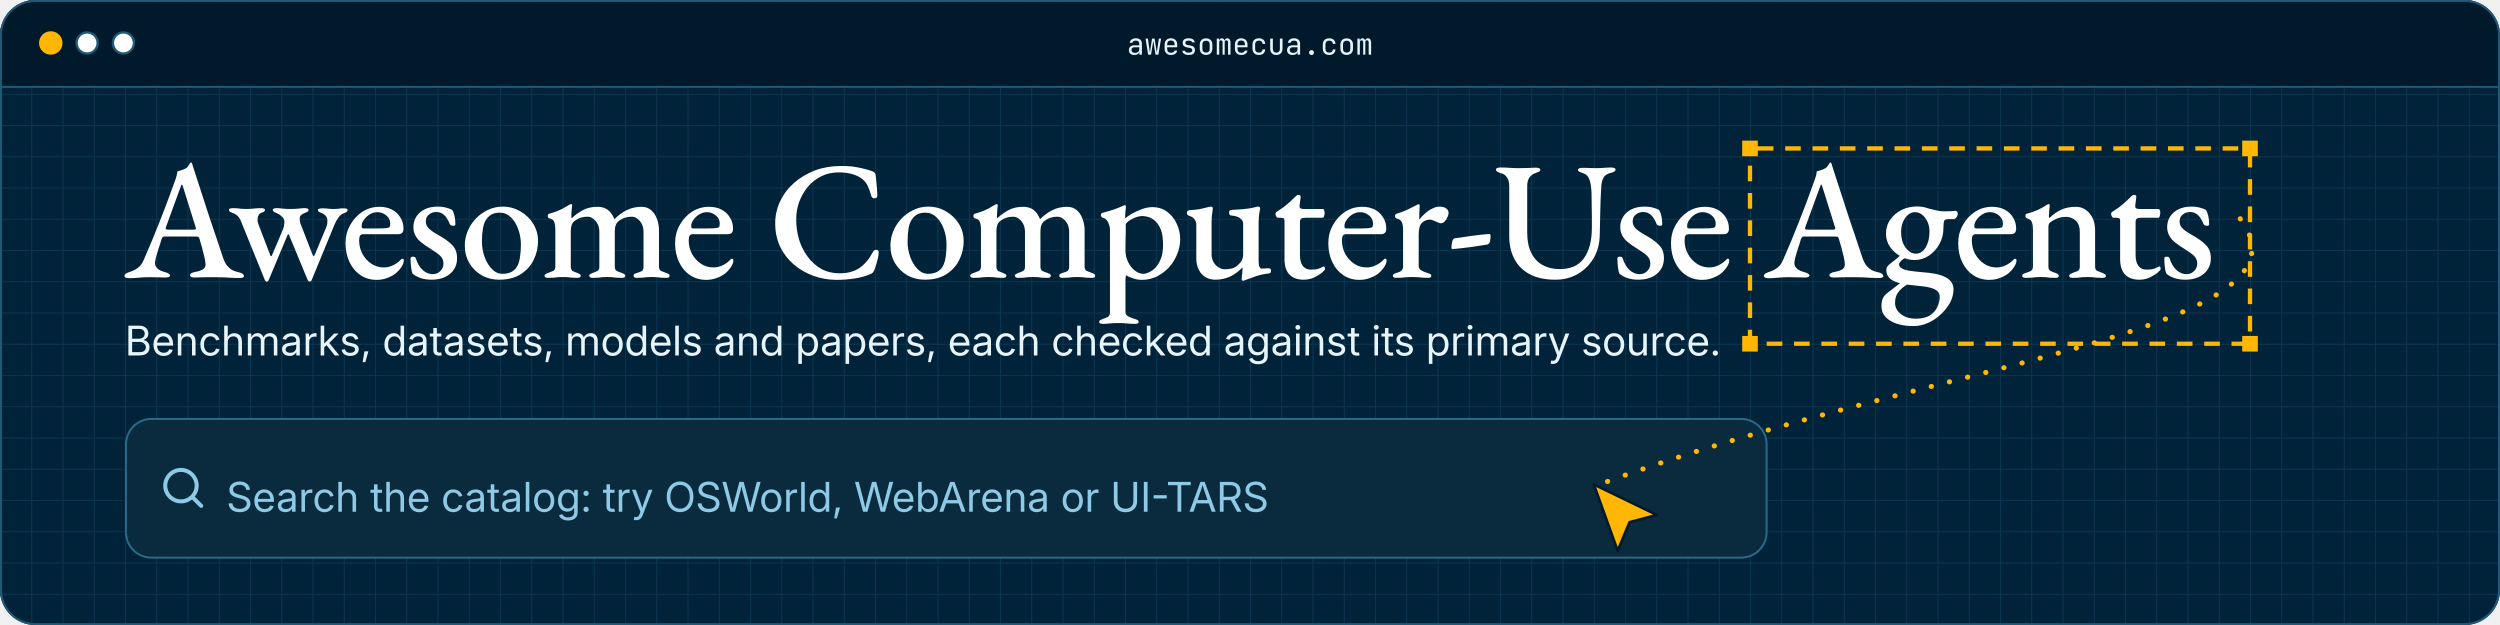
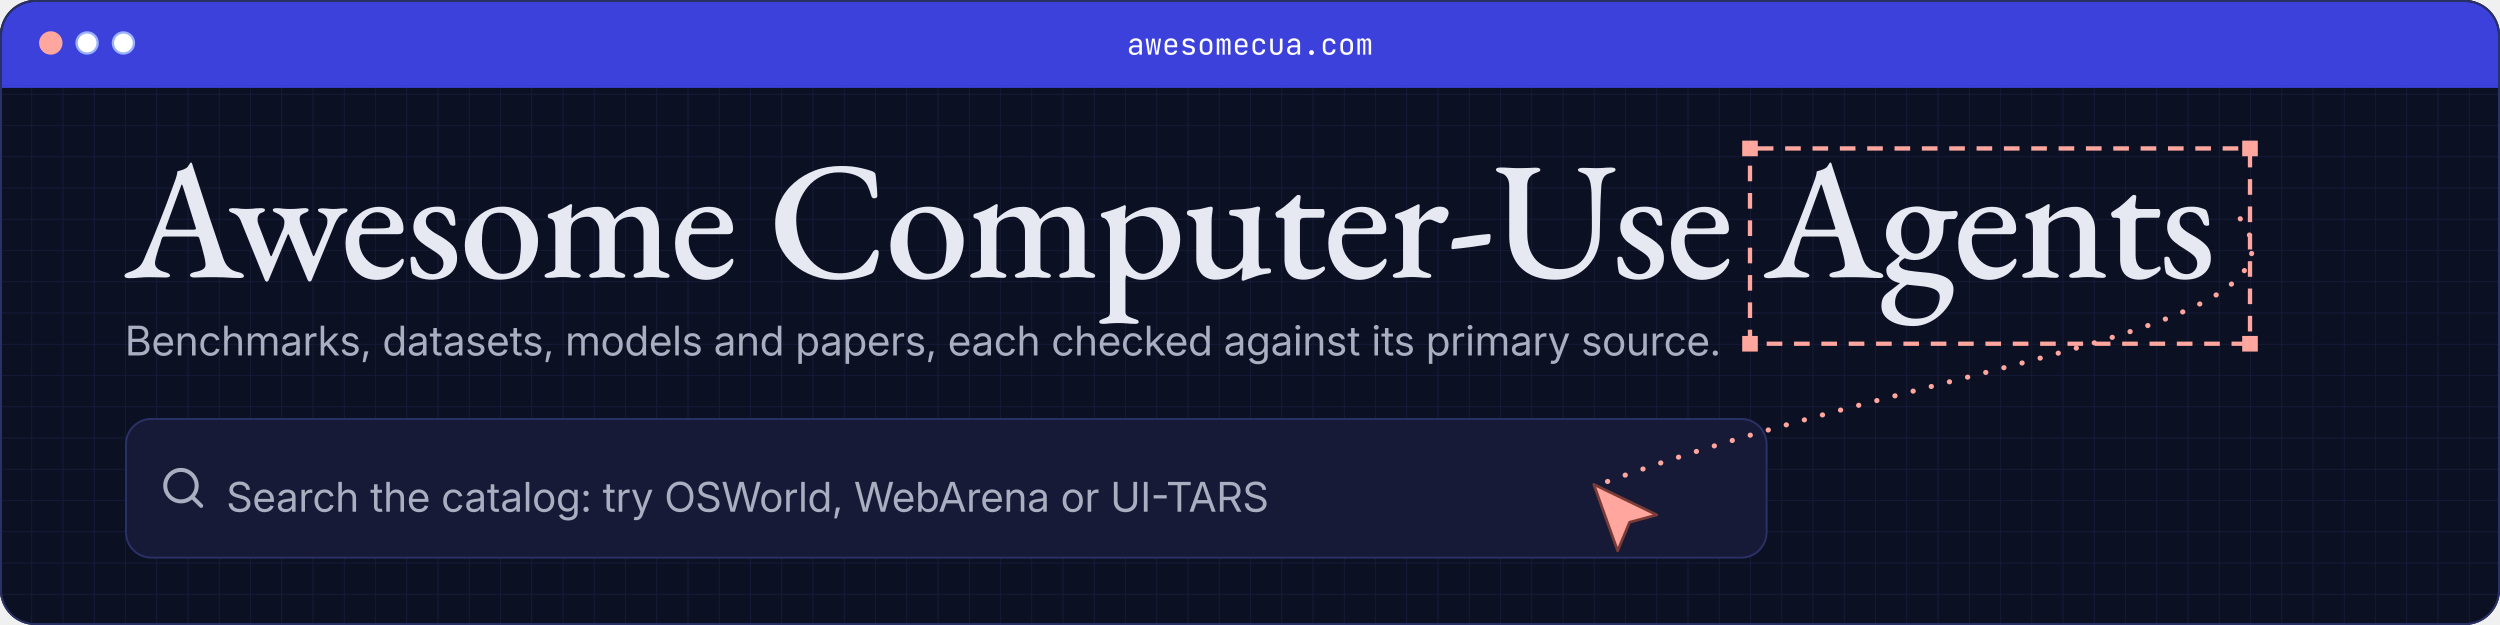
<svg xmlns="http://www.w3.org/2000/svg" viewBox="0 0 1280 320" width="1280" height="320" role="img" aria-labelledby="t">
  <defs>
    <pattern id="p" width="16" height="16" patternUnits="userSpaceOnUse">
-       <path d="M16 0H0V16" fill="none" stroke="#0A3550" />
+       <path d="M16 0H0V16" fill="none" stroke="#161A36" />
    </pattern>
    <path id="g1" d="M25 -5Q13 -5 5 -2Q-3 2 -3 9Q-3 17 5 22Q13 27 27 32Q54 40 76 56Q98 72 112 105Q139 166 162 222Q185 277 206 331Q227 385 249 442Q271 500 294 565Q303 588 307 604Q311 619 312 631Q325 634 336 638Q347 641 360 648Q372 654 378 665Q385 677 389 682Q391 683 394 684Q396 684 398 680Q401 675 402 669Q404 663 406 656Q429 583 454 508Q478 432 502 360Q526 288 547 227Q568 165 583 119Q594 86 609 68Q624 51 641 42Q658 34 678 30Q693 27 700 21Q708 15 708 7Q708 1 700 -2Q693 -4 682 -4Q666 -4 640 -3Q614 -1 586 0Q558 1 535 1Q516 1 493 1Q470 1 450 0Q429 -1 414 -1Q402 -1 395 2Q387 6 387 12Q387 20 396 25Q405 30 417 32Q451 38 467 50Q482 62 479 82Q478 99 472 124Q466 150 458 179Q450 207 443 231Q441 239 436 241Q431 243 419 243H234Q229 243 225 240Q221 236 217 226Q214 214 208 195Q201 177 195 156Q189 136 184 118Q180 101 179 93Q176 68 192 54Q207 39 238 31Q268 23 268 11Q268 4 260 2Q253 -1 241 -1Q222 -1 197 0Q172 1 144 1Q112 1 82 -2Q52 -5 25 -5ZM262 284H408Q422 284 422 289Q422 292 422 294Q421 296 420 300L346 537Q341 553 338 553Q336 553 331 538L244 300Q242 294 242 292Q242 287 247 285Q253 284 262 284Z" />
    <path id="g2" d="M229 -26Q227 -26 224 -23Q221 -21 219 -17L78 330Q71 351 57 365Q43 378 27 383Q18 386 11 390Q5 395 5 402Q5 409 13 410Q21 412 26 412Q43 412 55 411Q68 410 80 408Q93 407 108 407Q124 407 139 408Q153 410 167 411Q181 412 198 412Q203 412 211 410Q219 408 219 402Q219 394 212 390Q204 387 196 383Q186 380 181 369Q175 359 175 344Q175 329 181 314L252 129Q253 126 256 126Q259 126 260 129L328 289Q332 300 333 310Q335 321 335 331Q335 349 320 362Q305 376 288 383Q279 386 273 390Q266 394 266 402Q266 408 274 410Q282 412 289 412Q307 412 326 409Q345 407 368 407Q396 407 417 409Q438 412 458 412Q464 412 471 410Q479 408 479 401Q479 394 472 390Q464 386 456 383Q445 379 436 372Q426 365 426 348Q426 340 428 331Q429 323 433 314L503 134Q506 126 509 126Q512 126 515 133L584 298Q588 307 590 319Q591 330 591 338Q591 355 580 367Q570 378 558 382Q550 385 543 389Q535 393 535 401Q535 407 543 409Q551 411 556 411Q581 411 594 409Q606 407 629 407Q645 407 653 408Q661 409 669 410Q676 411 690 411Q696 411 704 409Q711 408 711 401Q711 394 705 389Q698 385 690 382Q673 377 659 359Q645 341 635 318L497 -17Q493 -25 485 -25Q479 -25 474 -17L363 251Q361 257 358 257Q355 257 353 250L241 -17Q237 -26 229 -26Z" />
    <path id="g3" d="M212 -15Q158 -15 116 13Q75 40 51 90Q27 139 27 204Q27 263 55 312Q82 361 128 391Q174 420 229 420Q270 420 302 404Q335 387 353 357Q372 328 372 290Q372 257 341 257H134Q120 257 114 249Q108 241 108 220Q108 176 128 139Q148 103 181 81Q214 59 254 59Q284 59 308 71Q333 82 354 103Q357 107 360 109Q362 111 365 111Q374 111 374 100Q374 84 360 62Q346 41 325 23Q303 6 274 -4Q246 -15 212 -15ZM135 291H215Q241 291 256 292Q271 293 284 296Q289 298 291 304Q293 311 293 321Q293 349 270 368Q247 388 215 388Q193 388 171 375Q150 362 136 342Q122 323 123 303Q123 291 135 291Z" />
    <path id="g4" d="M152 -14Q120 -14 91 -5Q63 4 42 21Q35 34 32 62Q29 90 29 113Q29 123 44 123Q50 123 54 121Q59 118 60 114Q75 67 102 43Q129 19 161 19Q189 19 207 38Q225 56 225 82Q225 109 206 128Q187 146 148 170Q116 189 93 208Q70 226 58 249Q46 271 46 300Q46 335 64 362Q81 389 113 405Q145 421 190 421Q222 421 244 414Q267 408 277 401Q285 390 291 365Q296 340 296 315Q296 307 283 307Q277 307 270 310Q264 313 262 318Q249 353 229 371Q210 389 182 389Q158 389 139 374Q120 360 120 333Q120 310 136 293Q153 275 189 255Q249 222 277 192Q306 163 306 114Q306 56 264 21Q223 -14 152 -14Z" />
    <path id="g5" d="M235 -14Q178 -14 132 12Q85 39 58 85Q31 131 31 190Q31 234 48 275Q65 316 96 349Q127 382 168 401Q209 421 256 421Q315 421 363 392Q411 364 439 318Q467 272 467 217Q467 157 441 104Q415 51 363 18Q312 -14 235 -14ZM256 21Q285 21 308 32Q331 44 344 68Q356 91 360 124Q365 158 365 193Q365 243 349 287Q333 331 305 358Q277 385 239 385Q216 385 198 378Q179 370 164 352Q145 329 139 292Q133 256 133 213Q133 165 149 121Q165 77 193 49Q220 21 256 21Z" />
    <path id="g6" d="M43 -3Q35 -3 29 0Q23 2 23 9Q23 16 30 20Q36 24 46 27Q60 32 74 38Q87 45 87 65V285Q87 310 81 328Q75 347 52 351Q48 352 45 355Q42 358 42 365Q42 377 51 379Q77 386 97 394Q117 402 134 411Q151 421 170 432Q172 433 174 434Q177 436 180 436Q187 436 187 428Q187 420 184 400Q182 379 182 365Q182 355 184 353H186Q211 378 249 399Q286 420 339 420Q373 420 398 403Q423 385 438 348H441Q472 380 512 400Q552 420 600 420Q633 420 656 401Q679 382 691 350Q704 318 704 280V64Q704 44 717 38Q730 32 745 27Q755 24 761 20Q767 16 767 9Q767 3 763 0Q758 -3 748 -3Q728 -3 715 -2Q702 0 690 1Q678 2 660 2Q643 2 630 1Q618 0 605 -2Q592 -3 572 -3Q564 -3 558 0Q553 3 553 9Q553 17 559 21Q565 24 575 27Q590 31 601 37Q612 44 612 62V271Q612 295 603 315Q593 336 577 348Q561 361 541 361Q520 361 501 355Q482 349 464 335Q441 317 441 274V64Q441 44 453 38Q466 31 481 27Q490 24 497 20Q503 16 503 9Q503 3 498 0Q493 -3 484 -3Q464 -3 451 -2Q438 0 426 1Q414 2 396 2Q379 2 367 1Q354 0 341 -2Q328 -3 308 -3Q301 -3 295 0Q289 3 289 9Q289 17 296 20Q303 24 311 27Q326 31 337 38Q349 44 349 62V271Q349 295 340 315Q330 335 314 348Q298 361 278 361Q258 361 238 355Q219 349 201 335Q179 319 179 275V64Q179 45 190 38Q201 32 216 27Q224 24 231 20Q238 17 238 9Q238 3 233 0Q227 -3 219 -3Q199 -3 186 -2Q173 0 162 1Q151 2 133 2Q116 2 103 1Q90 0 77 -2Q63 -3 43 -3Z" />
    <path id="g8" d="M406 -15Q334 -15 267 9Q201 33 150 77Q99 121 69 183Q40 245 40 321Q40 392 70 454Q100 517 153 563Q207 610 278 637Q349 663 432 663Q469 663 498 660Q527 656 554 650Q581 644 612 634Q625 630 632 623Q638 616 639 602Q642 576 644 548Q647 520 648 486Q648 477 641 473Q633 469 624 471Q615 474 612 485Q603 518 591 544Q579 570 556 587Q533 605 497 615Q462 625 418 625Q362 625 315 602Q268 579 235 540Q202 500 183 450Q165 400 165 346Q165 283 182 225Q200 167 234 122Q267 77 315 50Q363 24 423 24Q495 24 542 56Q589 89 621 150Q628 164 642 164Q656 164 656 148Q656 138 653 120Q649 103 643 82Q637 62 631 45Q625 32 620 27Q615 22 601 17Q563 1 512 -7Q460 -15 406 -15Z" />
    <path id="g9" d="M39 -277Q33 -277 25 -275Q18 -272 18 -266Q18 -258 25 -254Q32 -250 41 -247Q58 -242 70 -235Q82 -228 82 -209V288Q82 297 77 312Q73 327 63 340Q53 353 38 355Q33 357 31 361Q28 364 28 370Q28 376 31 380Q33 383 37 384Q73 393 105 404Q137 415 162 427Q165 427 166 429Q168 430 170 430Q173 430 175 427Q177 423 177 420Q177 411 174 392Q172 373 172 360Q172 352 173 351Q183 361 209 377Q235 392 269 405Q303 418 334 418Q386 418 423 390Q460 362 480 318Q500 274 500 227Q500 181 482 138Q465 95 434 60Q402 26 361 5Q320 -15 272 -15Q259 -15 241 -12Q223 -8 206 -1Q188 5 178 13Q177 13 176 4Q175 -4 174 -14Q174 -23 174 -27V-206Q174 -219 183 -227Q192 -235 205 -239Q217 -244 230 -248Q239 -251 246 -254Q253 -258 253 -266Q253 -272 246 -275Q239 -277 232 -277Q203 -277 179 -274Q155 -272 129 -272Q112 -272 99 -273Q86 -274 72 -275Q59 -277 39 -277ZM281 21Q295 21 314 30Q333 38 353 58Q372 78 385 111Q398 144 398 193Q398 250 385 284Q371 318 351 336Q331 353 311 359Q290 365 276 365Q254 365 230 355Q207 346 192 334Q176 322 176 315Q176 297 176 275Q175 252 175 229Q174 205 174 186Q174 167 174 159Q174 125 189 93Q205 61 229 41Q254 21 281 21Z" />
    <path id="g10" d="M359 -20Q351 -20 351 -11Q351 0 354 19Q356 39 356 51Q356 54 356 56Q356 58 356 59Q321 23 281 4Q240 -14 193 -14Q162 -14 136 1Q110 16 96 45Q81 73 81 112V310Q81 332 71 345Q62 359 39 366Q34 368 29 372Q25 375 25 383Q25 392 29 395Q34 399 40 400Q77 402 101 406Q125 411 155 419Q159 420 162 420Q165 421 168 421Q180 421 179 407Q176 384 174 368Q172 353 172 330V136Q172 112 183 92Q193 73 211 61Q229 49 248 48Q271 48 289 52Q307 55 324 69Q333 76 347 93Q360 110 360 140V315Q360 335 350 345Q339 356 325 361Q310 366 298 367Q288 367 282 371Q276 375 276 385Q276 395 282 399Q289 402 298 402Q336 404 360 406Q383 408 401 411Q418 414 437 419Q439 420 442 421Q446 421 448 421Q461 421 461 410Q461 408 461 405Q460 402 459 399Q458 395 456 382Q455 368 453 353Q452 338 452 329V98Q452 73 457 62Q463 52 470 52Q477 52 490 53Q504 54 510 54Q516 54 521 51Q526 48 526 39Q526 31 522 27Q518 24 511 23Q469 18 437 7Q405 -4 381 -13Q377 -15 371 -17Q364 -20 359 -20Z" />
    <path id="g11" d="M200 -14Q145 -14 115 17Q86 48 86 108V340Q86 348 80 352Q73 355 54 355H46Q40 355 36 364Q32 372 32 380Q32 382 35 386Q37 389 39 390Q60 403 81 418Q101 434 119 450Q136 466 148 478Q154 483 158 487Q162 491 168 491Q174 491 179 488Q183 485 182 476L176 427Q175 415 181 411Q188 407 200 407H316Q319 407 322 400Q325 393 325 386Q325 375 322 365Q319 355 315 355H218Q193 355 186 350Q178 345 178 327V133Q178 91 195 68Q212 46 243 46Q272 46 287 51Q302 56 314 63Q317 65 319 65Q324 65 326 60Q327 55 327 49Q327 43 309 28Q291 13 262 -1Q233 -14 200 -14Z" />
    <path id="g12" d="M46 -3Q37 -3 32 0Q26 3 26 9Q26 17 33 20Q39 24 49 27Q70 32 78 41Q87 50 87 65V285Q87 310 80 327Q73 345 50 350Q46 351 42 355Q39 359 39 365Q39 376 49 379Q77 387 109 401Q141 416 161 427Q167 431 172 433Q177 435 179 435Q186 435 186 427Q186 423 185 410Q185 397 184 381Q183 365 183 350Q183 346 185 346Q201 366 221 383Q240 400 262 410Q284 421 304 421Q330 421 344 410Q358 400 358 383Q358 372 351 358Q345 343 335 333Q324 322 312 322Q305 322 297 326Q289 329 280 333Q272 337 263 340Q255 344 247 344Q222 344 201 326Q180 308 180 256V68Q180 52 193 43Q206 34 232 26Q243 23 249 20Q255 16 255 9Q255 -3 236 -3Q206 -3 185 0Q163 2 137 2Q120 2 107 1Q94 0 80 -2Q66 -3 46 -3Z" />
    <path id="g13" d="M35 168Q28 168 28 175Q28 197 33 214Q38 231 46 232Q96 240 148 247Q200 254 250 258Q256 259 258 256Q261 254 261 249Q261 227 257 212Q252 197 240 195Q192 187 140 180Q88 173 35 168Z" />
    <path id="g14" d="M372 -14Q282 -14 221 18Q160 50 129 109Q98 167 98 245V544Q98 577 84 596Q71 615 51 619Q19 628 19 641Q19 648 27 651Q35 654 47 654Q73 654 100 652Q127 650 155 650Q180 650 207 651Q234 653 255 653Q268 653 275 650Q283 647 283 640Q283 632 272 628Q262 623 245 617Q232 612 218 594Q205 575 205 543V269Q205 193 230 144Q255 95 299 72Q343 49 398 49Q497 49 543 114Q590 180 590 295Q590 318 590 353Q590 388 589 427Q589 466 588 501Q587 534 582 558Q578 581 568 597Q558 613 542 618Q532 622 520 627Q507 632 507 640Q507 646 515 649Q523 652 536 652Q564 652 580 651Q596 650 619 650Q636 650 649 651Q663 652 676 653Q689 654 703 654Q715 654 723 651Q731 648 731 641Q731 628 700 621Q671 614 660 594Q648 574 646 541Q641 459 640 391Q639 322 637 254Q636 176 601 115Q565 54 506 20Q447 -14 372 -14Z" />
    <path id="g15" d="M202 -290Q113 -290 62 -258Q10 -226 10 -172Q10 -144 18 -126Q26 -108 45 -93Q61 -81 83 -64Q104 -47 125 -31L170 -38Q127 -64 109 -90Q91 -115 91 -151Q91 -192 126 -219Q161 -246 213 -246Q276 -246 309 -219Q332 -201 344 -173Q357 -145 357 -115Q357 -95 343 -82Q329 -69 298 -61Q267 -53 214 -49Q117 -41 78 -19Q39 3 39 44Q39 54 44 63Q50 72 63 82Q83 98 95 107Q107 116 114 123Q120 129 125 138L164 121Q143 113 129 100Q115 87 115 77Q115 64 129 55Q143 45 173 40Q203 35 249 31Q347 25 393 0Q439 -25 439 -71Q439 -111 419 -150Q398 -188 364 -220Q330 -252 288 -271Q246 -290 202 -290ZM215 141Q251 141 273 178Q296 215 296 273Q296 305 284 331Q272 357 252 373Q233 388 209 388Q187 388 168 372Q149 356 138 329Q127 303 127 271Q127 235 138 205Q150 176 171 158Q191 141 215 141ZM207 103Q165 103 126 124Q87 145 62 180Q37 216 37 259Q37 308 63 344Q89 381 131 402Q174 422 221 422Q251 422 274 415Q298 407 323 402Q346 396 361 394Q377 393 395 393Q408 393 425 394Q442 396 450 396Q464 396 464 378Q464 365 453 353Q447 347 443 347H416Q390 347 385 339Q383 336 382 330Q380 325 380 316Q379 307 379 293Q379 241 355 198Q331 155 292 129Q254 103 207 103Z" />
    <path id="g16" d="M43 -3Q35 -3 29 0Q23 3 23 9Q23 17 29 20Q36 24 46 27Q61 31 74 38Q87 45 87 65V285Q87 310 81 327Q76 345 52 351Q48 352 45 356Q42 359 42 365Q42 378 51 379Q86 388 115 401Q143 414 167 430Q170 432 174 434Q177 436 180 436Q184 436 185 434Q187 431 187 427Q187 420 184 400Q182 380 182 366Q182 362 182 358Q183 354 184 353Q219 386 256 403Q294 420 341 420Q391 420 424 381Q457 342 457 280V64Q457 44 470 38Q484 32 499 27Q507 24 514 20Q521 16 521 8Q521 1 514 -1Q508 -3 502 -3Q482 -3 468 -2Q455 0 443 1Q430 2 412 2Q395 2 382 1Q369 0 356 -2Q342 -3 322 -3Q317 -3 310 -1Q303 1 303 8Q303 16 310 20Q317 24 325 27Q340 32 353 38Q366 44 366 64V271Q366 313 343 336Q321 359 285 360Q254 360 230 350Q207 341 187 325Q183 321 181 315Q179 309 179 304V64Q179 44 192 38Q205 31 219 27Q241 20 241 9Q241 3 236 0Q231 -3 222 -3Q202 -3 189 -2Q175 0 164 1Q152 2 134 2Q117 2 104 1Q91 0 77 -2Q63 -3 43 -3Z" />
    <path id="g17" d="M169 0V1490H701Q855 1490 958 1438Q1062 1386 1114 1297Q1166 1208 1166 1095Q1166 1002 1134 940Q1101 877 1046 838Q991 799 923 779V769Q998 761 1067 718Q1136 674 1180 596Q1225 518 1225 404Q1225 287 1171 196Q1117 104 1004 52Q892 0 715 0ZM356 165H711Q884 165 963 231Q1042 297 1042 403Q1042 481 1004 542Q965 604 893 640Q822 677 721 677H356ZM356 836H696Q781 836 846 867Q911 898 948 955Q985 1012 985 1088Q985 1191 914 1258Q843 1325 700 1325H356Z" />
    <path id="g18" d="M606 -24Q446 -24 332 48Q217 119 155 247Q93 374 93 542Q93 710 155 839Q217 968 328 1042Q440 1115 588 1115Q684 1115 771 1082Q858 1049 926 980Q994 912 1034 807Q1073 702 1073 557V492H205V642H976L896 587Q896 697 860 780Q824 864 756 910Q687 957 588 957Q489 957 418 910Q347 862 309 783Q271 703 271 607V515Q271 396 312 311Q353 225 429 180Q504 134 607 134Q676 134 731 154Q786 175 824 215Q863 254 882 311L1055 279Q1031 189 968 121Q906 53 814 14Q721 -24 606 -24Z" />
    <path id="g19" d="M324 653V0H147V1097H318L319 831H286Q337 982 431 1048Q525 1113 651 1113Q762 1113 848 1067Q934 1020 984 927Q1033 834 1033 692V0H856V678Q856 810 789 882Q722 953 605 953Q526 953 462 920Q398 886 361 819Q324 752 324 653Z" />
    <path id="g20" d="M596 -24Q446 -24 333 48Q220 119 156 247Q93 375 93 543Q93 714 156 843Q220 971 333 1043Q446 1115 596 1115Q680 1115 754 1092Q827 1068 886 1026Q945 983 986 922Q1027 861 1046 786L874 753Q863 798 839 835Q815 872 780 899Q744 926 698 941Q652 956 596 956Q488 956 416 900Q345 845 309 752Q273 658 273 543Q273 430 309 337Q345 245 416 190Q488 135 596 135Q653 135 699 150Q746 165 781 192Q816 220 840 259Q864 297 876 343L1049 311Q1031 235 989 173Q948 112 888 68Q829 23 754 0Q680 -24 596 -24Z" />
    <path id="g21" d="M324 653V0H147V1490H324V831H286Q337 982 431 1048Q525 1113 651 1113Q762 1113 849 1067Q935 1020 984 927Q1033 834 1033 692V0H856V678Q856 810 789 882Q722 953 605 953Q526 953 462 920Q398 886 361 819Q324 752 324 653Z" />
    <path id="g22" d="M147 0V1097H319L320 859H304Q329 945 379 1002Q429 1059 495 1088Q561 1117 633 1117Q756 1117 835 1044Q914 970 936 857H908Q929 935 981 994Q1032 1052 1106 1085Q1181 1117 1270 1117Q1367 1117 1446 1075Q1526 1033 1574 948Q1621 863 1621 733V0H1445V730Q1445 852 1376 904Q1308 956 1218 956Q1142 956 1087 924Q1032 893 1002 837Q973 782 973 711V0H796V748Q796 842 734 899Q671 956 576 956Q510 956 452 925Q395 895 359 834Q324 774 324 684V0Z" />
    <path id="g23" d="M463 -23Q358 -23 272 16Q187 55 137 130Q87 205 87 313Q87 408 124 467Q161 526 223 560Q285 593 362 610Q438 627 517 637Q617 651 678 658Q740 665 768 681Q797 698 797 739V746Q797 812 770 859Q744 906 692 932Q639 958 563 958Q485 958 428 933Q371 908 336 869Q302 830 288 787L115 825Q146 925 213 988Q280 1052 370 1083Q460 1113 559 1113Q627 1113 700 1096Q772 1079 834 1037Q896 995 934 921Q973 847 973 734V0H799V151H789Q770 113 730 72Q690 32 624 4Q559 -23 463 -23ZM492 134Q593 134 661 172Q729 211 763 273Q797 334 797 403V550Q786 538 752 529Q719 519 674 511Q630 503 586 497Q541 491 509 487Q445 479 389 460Q333 440 299 404Q265 367 265 304Q265 249 294 211Q323 173 374 154Q425 134 492 134Z" />
    <path id="g24" d="M147 0V1097H317V927H327Q357 1011 431 1062Q505 1113 605 1113Q626 1113 650 1112Q675 1111 689 1109V932Q681 934 650 938Q619 943 583 943Q510 943 451 911Q392 880 358 822Q324 764 324 683V0Z" />
    <path id="g25" d="M313 395V610H339L822 1097H1044L528 577H509ZM147 0V1490H324V0ZM852 0 424 537 549 661 1078 0Z" />
    <path id="g26" d="M523 -24Q409 -24 319 11Q228 45 171 114Q113 184 97 286L267 313Q286 221 352 175Q417 130 521 130Q635 130 703 179Q770 227 770 297Q770 355 729 393Q687 431 608 449L427 491Q277 527 202 602Q128 678 128 795Q128 889 180 961Q232 1033 324 1074Q415 1115 532 1115Q645 1115 728 1078Q811 1041 862 975Q912 910 930 822L766 794Q750 862 694 913Q638 964 532 964Q433 964 370 918Q306 871 306 802Q306 741 351 704Q395 666 486 645L655 605Q807 569 880 495Q952 421 952 306Q952 208 897 134Q843 59 746 18Q649 -24 523 -24Z" />
    <path id="g27" d="M104 -333 192 208H390L237 -333Z" />
    <path id="g29" d="M561 -23Q423 -23 317 48Q211 118 152 246Q93 374 93 547Q93 719 153 846Q212 974 318 1044Q424 1113 562 1113Q658 1113 721 1083Q785 1052 825 1009Q865 966 888 926H898V1490H1075V0H903V169H889Q865 128 824 83Q783 39 719 8Q656 -23 561 -23ZM588 136Q689 136 759 188Q830 240 867 333Q904 426 904 548Q904 671 867 762Q831 853 760 904Q689 955 588 955Q487 955 416 904Q346 852 309 760Q273 669 273 548Q273 427 310 334Q347 241 418 188Q488 136 588 136Z" />
    <path id="g30" d="M594 1097V946H18V1097ZM193 1371H370V279Q370 208 398 177Q427 146 496 146Q515 146 542 149Q568 151 590 154L615 4Q588 -3 554 -6Q520 -9 488 -9Q346 -9 269 62Q193 132 193 263Z" />
    <path id="g31" d="M596 -24Q446 -24 333 48Q220 119 156 247Q93 375 93 543Q93 714 156 843Q220 971 333 1043Q446 1115 596 1115Q747 1115 860 1043Q974 971 1037 843Q1100 714 1100 543Q1100 375 1037 247Q974 119 860 48Q747 -24 596 -24ZM596 135Q705 135 777 190Q849 245 885 338Q921 430 921 543Q921 658 885 751Q849 845 777 900Q705 956 596 956Q488 956 416 900Q345 845 309 752Q273 658 273 543Q273 430 309 337Q345 245 416 190Q488 135 596 135Z" />
    <path id="g32" d="M324 1490V0H147V1490Z" />
    <path id="g33" d="M147 -418V1097H319V926H333Q357 966 397 1009Q437 1052 501 1083Q565 1113 660 1113Q799 1113 905 1044Q1010 974 1069 846Q1129 719 1129 547Q1129 374 1070 246Q1011 118 905 48Q800 -23 661 -23Q567 -23 504 8Q440 39 400 83Q359 128 334 169H324V-418ZM634 136Q735 136 805 188Q875 241 912 334Q949 427 949 548Q949 669 913 760Q876 852 806 904Q735 955 634 955Q533 955 462 904Q391 853 355 762Q318 671 318 548Q318 426 355 333Q392 240 463 188Q534 136 634 136Z" />
    <path id="g34" d="M597 -439Q474 -439 382 -406Q290 -372 230 -314Q170 -255 142 -180L297 -117Q318 -158 355 -196Q391 -235 450 -259Q509 -284 597 -284Q732 -284 816 -217Q900 -150 900 -13V190H888Q863 148 823 106Q783 63 719 34Q656 5 561 5Q426 5 320 71Q214 136 154 259Q93 381 93 552Q93 722 153 848Q213 974 319 1044Q425 1113 563 1113Q658 1113 722 1083Q786 1053 827 1009Q868 965 892 923H904V1097H1076V-19Q1076 -167 1011 -260Q946 -353 837 -396Q728 -439 597 -439ZM589 163Q690 163 761 210Q831 258 868 346Q905 434 905 555Q905 674 869 764Q832 854 761 905Q691 955 589 955Q488 955 418 904Q347 853 310 763Q273 673 273 555Q273 435 310 347Q347 259 418 211Q489 163 589 163Z" />
    <path id="g35" d="M147 0V1097H324V0ZM236 1288Q186 1288 150 1323Q114 1357 114 1406Q114 1455 150 1490Q186 1524 236 1524Q287 1524 323 1490Q359 1455 359 1406Q359 1357 323 1323Q287 1288 236 1288Z" />
    <path id="g36" d="M138 -409 169 -255 216 -259Q264 -268 302 -259Q341 -250 372 -216Q403 -181 426 -113L467 -1L46 1097H239L473 453Q508 358 535 265Q561 171 589 82H530Q557 171 584 265Q611 359 645 453L880 1097H1071L581 -177Q549 -260 503 -314Q457 -369 396 -396Q336 -423 261 -423Q220 -423 188 -419Q156 -414 138 -409Z" />
    <path id="g37" d="M529 -16Q419 -16 332 30Q246 77 196 171Q147 265 147 405V1097H324V419Q324 288 391 216Q459 144 576 144Q655 144 718 178Q782 211 819 279Q856 346 856 445V1097H1033V0H862V266H894Q842 114 748 49Q653 -16 529 -16Z" />
    <path id="g38" d="M272 -14Q217 -14 178 24Q140 63 140 117Q140 172 178 211Q217 249 272 249Q327 249 365 211Q403 172 403 117Q403 63 365 24Q327 -14 272 -14Z" />
    <path id="g39" d="M252 -10Q165 -10 115 34Q65 79 65 155Q65 232 115 276Q165 320 250 320H420V375Q420 426 390 454Q359 481 303 481Q254 481 221 460Q188 440 183 405H93Q102 476 160 518Q218 560 305 560Q400 560 455 511Q510 462 510 378V0H422V105H407L422 120Q422 60 376 25Q329 -10 252 -10ZM274 61Q338 61 379 93Q420 125 420 175V253H252Q207 253 181 228Q155 203 155 160Q155 114 186 88Q218 61 274 61Z" />
    <path id="g40" d="M123 0 35 550H115L170 160Q173 138 176 112Q180 87 182 70Q184 87 188 112Q193 138 196 160L257 550H343L404 160Q407 138 412 112Q416 87 418 70Q420 87 424 112Q429 138 432 160L489 550H565L473 0H374L315 380Q311 408 306 436Q301 464 299 480Q297 464 293 436Q289 408 284 380L222 0Z" />
    <path id="g41" d="M300 -10Q235 -10 186 16Q138 42 112 90Q85 137 85 200V350Q85 414 112 461Q138 508 186 534Q235 560 300 560Q365 560 414 534Q462 508 488 461Q515 414 515 350V253H173V200Q173 135 206 100Q239 66 300 66Q352 66 384 84Q416 103 423 140H513Q504 71 446 30Q387 -10 300 -10ZM427 313V350Q427 415 394 450Q362 485 300 485Q239 485 206 450Q173 415 173 350V321H434Z" />
    <path id="g42" d="M283 -8Q227 -8 186 10Q144 27 120 59Q95 91 90 135H180Q186 106 212 89Q239 72 283 72H325Q378 72 404 94Q430 115 430 151Q430 186 406 206Q383 227 337 234L263 246Q182 260 142 296Q103 333 103 403Q103 477 150 518Q197 558 291 558H329Q408 558 456 521Q504 484 514 421H424Q418 447 394 462Q370 478 329 478H291Q240 478 216 459Q193 440 193 402Q193 368 213 352Q233 336 276 329L350 317Q439 303 480 265Q520 227 520 155Q520 79 472 36Q423 -8 325 -8Z" />
    <path id="g43" d="M300 -8Q234 -8 186 17Q138 42 112 90Q85 137 85 202V348Q85 414 112 461Q138 508 186 533Q234 558 300 558Q366 558 414 533Q462 508 488 461Q515 414 515 349V202Q515 137 488 90Q462 42 414 17Q366 -8 300 -8ZM300 72Q359 72 392 105Q425 138 425 202V348Q425 412 392 445Q359 478 300 478Q242 478 208 445Q175 412 175 348V202Q175 138 208 105Q242 72 300 72Z" />
    <path id="g44" d="M66 0V550H145V484H163L149 460Q149 506 174 533Q198 560 240 560Q286 560 311 526Q336 492 336 430L309 484H351L332 460Q332 506 358 533Q383 560 425 560Q477 560 506 521Q534 482 534 418V0H451V419Q451 453 436 472Q422 491 394 491Q367 491 352 472Q336 454 336 420V0H264V419Q264 454 248 472Q233 491 205 491Q177 491 163 472Q149 454 149 420V0Z" />
    <path id="g45" d="M304 -10Q238 -10 188 15Q139 40 112 88Q85 135 85 200V350Q85 416 112 463Q139 510 188 535Q238 560 304 560Q399 560 457 509Q515 458 518 370H428Q425 423 392 452Q360 480 304 480Q245 480 210 446Q175 413 175 351V200Q175 138 210 104Q245 70 304 70Q360 70 392 99Q425 128 428 180H518Q515 92 457 41Q399 -10 304 -10Z" />
    <path id="g46" d="M299 -10Q204 -10 147 46Q90 103 90 200V550H180V200Q180 138 212 104Q244 69 299 69Q355 69 388 104Q420 138 420 200V550H510V200Q510 103 452 46Q394 -10 299 -10Z" />
    <path id="g47" d="M300 -10Q262 -10 240 12Q217 34 217 71Q217 110 240 133Q262 156 300 156Q338 156 360 133Q383 110 383 71Q383 34 360 12Q338 -10 300 -10Z" />
    <path id="g48" d="M651 -25Q487 -25 366 30Q245 85 177 185Q109 285 103 420H295Q300 329 348 267Q395 205 474 174Q554 143 651 143Q755 143 836 175Q916 208 962 268Q1009 327 1009 407Q1009 475 972 521Q935 566 869 597Q803 628 714 651L538 699Q342 751 242 846Q141 941 141 1090Q141 1217 208 1312Q274 1407 390 1459Q506 1511 654 1511Q804 1511 917 1458Q1031 1404 1096 1310Q1161 1216 1165 1093H981Q970 1212 879 1278Q787 1344 648 1344Q552 1344 479 1313Q406 1281 365 1226Q324 1170 324 1099Q324 1028 366 982Q409 936 475 907Q541 878 613 859L769 818Q845 798 920 767Q995 736 1056 688Q1118 640 1155 572Q1192 503 1192 407Q1192 283 1127 185Q1062 87 941 31Q820 -25 651 -25Z" />
    <path id="g49" d="M272 -14Q217 -14 178 24Q140 63 140 117Q140 172 178 211Q217 249 272 249Q327 249 365 211Q403 172 403 117Q403 63 365 24Q327 -14 272 -14ZM272 786Q217 786 178 825Q140 863 140 918Q140 973 178 1011Q217 1050 272 1050Q327 1050 365 1011Q403 973 403 918Q403 863 365 825Q327 786 272 786Z" />
    <path id="g50" d="M778 -21Q585 -21 435 73Q284 168 198 340Q111 512 111 744Q111 977 198 1149Q284 1321 435 1416Q585 1511 778 1511Q972 1511 1122 1416Q1272 1321 1358 1149Q1444 977 1444 744Q1444 512 1358 340Q1272 168 1122 73Q972 -21 778 -21ZM778 152Q912 152 1021 220Q1131 288 1196 421Q1261 553 1261 744Q1261 937 1196 1069Q1131 1202 1021 1270Q912 1338 778 1338Q644 1338 534 1270Q425 1201 360 1068Q295 936 295 744Q295 553 360 421Q425 289 534 220Q644 152 778 152Z" />
    <path id="g51" d="M447 0 41 1490H231L469 571Q488 498 505 424Q522 349 538 274Q554 198 568 119H546Q561 198 577 274Q593 349 610 424Q628 498 647 571L890 1490H1103L1344 571Q1364 498 1381 424Q1399 349 1416 274Q1433 198 1448 119H1422Q1437 198 1453 274Q1469 349 1487 424Q1505 498 1523 571L1760 1490H1952L1544 0H1327L1069 949Q1043 1044 1020 1150Q998 1255 976 1383H1015Q994 1261 972 1157Q951 1053 923 949L666 0Z" />
    <path id="g52" d="M661 -23Q567 -23 503 8Q439 39 399 83Q358 128 333 169H319V0H147V1490H324V926H334Q358 966 398 1009Q437 1052 501 1083Q565 1113 660 1113Q799 1113 905 1044Q1010 974 1069 846Q1129 719 1129 547Q1129 374 1070 246Q1011 118 905 48Q800 -23 661 -23ZM634 136Q735 136 805 188Q875 241 912 334Q949 427 949 548Q949 669 913 760Q876 852 806 904Q735 955 634 955Q533 955 462 904Q391 853 355 762Q318 671 318 548Q318 426 355 333Q392 240 463 188Q534 136 634 136Z" />
    <path id="g53" d="M41 0 585 1490H800L1347 0H1149L834 889Q805 973 766 1093Q728 1213 671 1401H713Q657 1211 618 1090Q579 969 551 889L239 0ZM317 417V581H1071V417Z" />
    <path id="g54" d="M749 -24Q573 -24 442 45Q311 114 239 234Q167 354 167 507V1490H353V521Q353 414 401 330Q449 246 537 198Q626 149 749 149Q872 149 960 198Q1048 246 1095 330Q1143 414 1143 521V1490H1329V507Q1329 354 1257 234Q1185 114 1055 45Q925 -24 749 -24Z" />
    <path id="g55" d="M356 1490V0H169V1490Z" />
    <path id="g56" d="M787 826V662H134V826Z" />
    <path id="g57" d="M82 1325V1490H1216V1325H743V0H557V1325Z" />
    <path id="g58" d="M169 0V1490H694Q862 1490 974 1432Q1087 1374 1144 1271Q1201 1168 1201 1033Q1201 898 1143 796Q1085 694 971 637Q857 580 690 580H273V746H687Q800 746 872 781Q945 816 980 880Q1016 945 1016 1033Q1016 1122 980 1188Q945 1253 872 1289Q799 1325 685 1325H356V0ZM1029 0 669 671H880L1246 0Z" />
  </defs>
-   <rect width="1280" height="320" rx="18" fill="#01233A" />
+   <rect width="1280" height="320" rx="18" fill="#0C1023" />
  <rect width="1280" height="320" rx="18" fill="url(#p)" />
-   <path d="M1 44V18A17 17 0 0 1 18 1H1262A17 17 0 0 1 1279 18V44Z" fill="#011A2B" />
-   <path d="M0 44.5H1280" stroke="#1F5A78" />
-   <circle cx="26" cy="22" r="6" fill="#FFB703" />
-   <circle cx="44.6" cy="22" r="5.4" fill="#FFFFFF" stroke="#1F5A78" stroke-width="1.2" />
-   <circle cx="63.2" cy="22" r="5.4" fill="#FFFFFF" stroke="#1F5A78" stroke-width="1.2" />
-   <g fill="#E7F5FB" transform="translate(577.0 28.0) scale(0.015 -0.015)">
+   <path d="M1 44V18A17 17 0 0 1 18 1H1262A17 17 0 0 1 1279 18V44Z" fill="#3B41DA" />
+   <path d="M0 44.5H1280" stroke="#3B41DA" />
+   <circle cx="26" cy="22" r="6" fill="#FFA69E" />
+   <circle cx="44.6" cy="22" r="5.4" fill="#FFFFFF" stroke="#9BB1FF" stroke-width="1.2" />
+   <circle cx="63.2" cy="22" r="5.4" fill="#FFFFFF" stroke="#9BB1FF" stroke-width="1.2" />
+   <g fill="#FFFFFF" transform="translate(577.0 28.0) scale(0.015 -0.015)">
    <use href="#g39" x="0" />
    <use href="#g40" x="600" />
    <use href="#g41" x="1200" />
    <use href="#g42" x="1800" />
    <use href="#g43" x="2400" />
    <use href="#g44" x="3000" />
    <use href="#g41" x="3600" />
    <use href="#g45" x="4200" />
    <use href="#g46" x="4800" />
    <use href="#g39" x="5400" />
    <use href="#g47" x="6000" />
    <use href="#g45" x="6600" />
    <use href="#g43" x="7200" />
    <use href="#g44" x="7800" />
  </g>
-   <g fill="#FFFFFF" transform="translate(64.0 142.0) scale(0.086 -0.086)">
+   <g fill="#E6E8F2" transform="translate(64.0 142.0) scale(0.086 -0.086)">
    <use href="#g1" x="0" />
    <use href="#g2" x="614" />
    <use href="#g3" x="1286" />
    <use href="#g4" x="1671" />
    <use href="#g5" x="1992" />
    <use href="#g6" x="2475" />
    <use href="#g3" x="3248" />
    <use href="#g8" x="3831" />
    <use href="#g5" x="4526" />
    <use href="#g6" x="5009" />
    <use href="#g9" x="5782" />
    <use href="#g10" x="6297" />
    <use href="#g11" x="6817" />
    <use href="#g3" x="7137" />
    <use href="#g12" x="7522" />
    <use href="#g13" x="7869" />
    <use href="#g14" x="8143" />
    <use href="#g4" x="8856" />
    <use href="#g3" x="9177" />
    <use href="#g1" x="9760" />
    <use href="#g15" x="10447" />
    <use href="#g3" x="10887" />
    <use href="#g16" x="11272" />
    <use href="#g11" x="11792" />
    <use href="#g4" x="12112" />
  </g>
-   <g fill="#E7F5FB" transform="translate(64.0 182.0) scale(0.01025 -0.01025)">
+   <g fill="#A9AEC0" transform="translate(64.0 182.0) scale(0.01025 -0.01025)">
    <use href="#g17" x="0" />
    <use href="#g18" x="1329" />
    <use href="#g19" x="2491" />
    <use href="#g20" x="3671" />
    <use href="#g21" x="4808" />
    <use href="#g22" x="5989" />
    <use href="#g23" x="7758" />
    <use href="#g24" x="8878" />
    <use href="#g25" x="9627" />
    <use href="#g26" x="10723" />
    <use href="#g27" x="11768" />
    <use href="#g29" x="12866" />
    <use href="#g23" x="14088" />
    <use href="#g30" x="15208" />
    <use href="#g23" x="15884" />
    <use href="#g26" x="17004" />
    <use href="#g18" x="18049" />
    <use href="#g30" x="19211" />
    <use href="#g26" x="19850" />
    <use href="#g27" x="20895" />
    <use href="#g22" x="21993" />
    <use href="#g31" x="23762" />
    <use href="#g29" x="24955" />
    <use href="#g18" x="26177" />
    <use href="#g32" x="27339" />
    <use href="#g26" x="27810" />
    <use href="#g23" x="29410" />
    <use href="#g19" x="30530" />
    <use href="#g29" x="31710" />
    <use href="#g33" x="33487" />
    <use href="#g23" x="34726" />
    <use href="#g33" x="35846" />
    <use href="#g18" x="37068" />
    <use href="#g24" x="38230" />
    <use href="#g26" x="38964" />
    <use href="#g27" x="40009" />
    <use href="#g18" x="41107" />
    <use href="#g23" x="42286" />
    <use href="#g20" x="43406" />
    <use href="#g21" x="44543" />
    <use href="#g20" x="46279" />
    <use href="#g21" x="47416" />
    <use href="#g18" x="48597" />
    <use href="#g20" x="49759" />
    <use href="#g25" x="50896" />
    <use href="#g18" x="51946" />
    <use href="#g29" x="53108" />
    <use href="#g23" x="54885" />
    <use href="#g34" x="56005" />
    <use href="#g23" x="57228" />
    <use href="#g35" x="58348" />
    <use href="#g19" x="58819" />
    <use href="#g26" x="59999" />
    <use href="#g30" x="61051" />
    <use href="#g35" x="62265" />
    <use href="#g30" x="62743" />
    <use href="#g26" x="63382" />
    <use href="#g33" x="64982" />
    <use href="#g24" x="66204" />
    <use href="#g35" x="66951" />
    <use href="#g22" x="67422" />
    <use href="#g23" x="69191" />
    <use href="#g24" x="70311" />
    <use href="#g36" x="71072" />
    <use href="#g26" x="72744" />
    <use href="#g31" x="73789" />
    <use href="#g37" x="74982" />
    <use href="#g24" x="76163" />
    <use href="#g20" x="76868" />
    <use href="#g18" x="78005" />
    <use href="#g38" x="79167" />
  </g>
-   <rect x="64.5" y="214.5" width="840" height="71" rx="13" fill="#0A2A3E" stroke="#2A6A8A" />
-   <g transform="translate(80 236) scale(1.15)" fill="none" stroke="#8ECAE6" stroke-width="1.8" stroke-linecap="round">
+   <rect x="64.5" y="214.5" width="840" height="71" rx="13" fill="#161A36" stroke="#2A3166" />
+   <g transform="translate(80 236) scale(1.15)" fill="none" stroke="#A9AEC0" stroke-width="1.8" stroke-linecap="round">
    <circle cx="11" cy="11" r="7" />
    <path d="m20 20-3.6-3.6" />
  </g>
-   <g fill="#8ECAE6" transform="translate(116.0 262.0) scale(0.01025 -0.01025)">
+   <g fill="#A9AEC0" transform="translate(116.0 262.0) scale(0.01025 -0.01025)">
    <use href="#g48" x="0" />
    <use href="#g18" x="1295" />
    <use href="#g23" x="2474" />
    <use href="#g24" x="3594" />
    <use href="#g20" x="4299" />
    <use href="#g21" x="5436" />
    <use href="#g30" x="7172" />
    <use href="#g21" x="7831" />
    <use href="#g18" x="9012" />
    <use href="#g20" x="10729" />
    <use href="#g23" x="11883" />
    <use href="#g30" x="13003" />
    <use href="#g23" x="13679" />
    <use href="#g32" x="14799" />
    <use href="#g31" x="15270" />
    <use href="#g34" x="16463" />
    <use href="#g49" x="17686" />
    <use href="#g30" x="18784" />
    <use href="#g24" x="19443" />
    <use href="#g36" x="20204" />
    <use href="#g50" x="21876" />
    <use href="#g48" x="23431" />
    <use href="#g51" x="24726" />
    <use href="#g31" x="26615" />
    <use href="#g24" x="27808" />
    <use href="#g32" x="28557" />
    <use href="#g29" x="29028" />
    <use href="#g27" x="30250" />
    <use href="#g51" x="31348" />
    <use href="#g18" x="33237" />
    <use href="#g52" x="34399" />
    <use href="#g53" x="35562" />
    <use href="#g24" x="36950" />
    <use href="#g18" x="37655" />
    <use href="#g19" x="38817" />
    <use href="#g23" x="39997" />
    <use href="#g31" x="41672" />
    <use href="#g24" x="42865" />
    <use href="#g54" x="44154" />
    <use href="#g55" x="45650" />
    <use href="#g56" x="46175" />
    <use href="#g57" x="46945" />
    <use href="#g53" x="48060" />
    <use href="#g58" x="49448" />
    <use href="#g48" x="50758" />
  </g>
-   <rect x="896" y="76" width="256" height="100" rx="4" fill="none" stroke="#FFB703" stroke-width="2.2" stroke-dasharray="8 6" />
-   <rect x="892" y="72" width="8" height="8" fill="#FFB703" />
-   <rect x="1148" y="72" width="8" height="8" fill="#FFB703" />
-   <rect x="892" y="172" width="8" height="8" fill="#FFB703" />
-   <rect x="1148" y="172" width="8" height="8" fill="#FFB703" />
-   <path d="M1147 112C1191 170 986 186 819 248" fill="none" stroke="#FFB703" stroke-width="2.6" stroke-linecap="round" stroke-dasharray=".1 9.5" />
-   <path transform="translate(816 248) scale(1.7)" d="M0 0 19 9.2l-8.2 2.2-3.6 8.6z" fill="#FFB703" stroke="#011A2B" stroke-width="0.82" stroke-linejoin="round" />
-   <rect x=".5" y=".5" width="1279" height="319" rx="17.5" fill="none" stroke="#1F5A78" />
+   <rect x="896" y="76" width="256" height="100" rx="4" fill="none" stroke="#FFA69E" stroke-width="2.2" stroke-dasharray="8 6" />
+   <rect x="892" y="72" width="8" height="8" fill="#FFA69E" />
+   <rect x="1148" y="72" width="8" height="8" fill="#FFA69E" />
+   <rect x="892" y="172" width="8" height="8" fill="#FFA69E" />
+   <rect x="1148" y="172" width="8" height="8" fill="#FFA69E" />
+   <path d="M1147 112C1191 170 986 186 819 248" fill="none" stroke="#FFA69E" stroke-width="2.6" stroke-linecap="round" stroke-dasharray=".1 9.5" />
+   <path transform="translate(816 248) scale(1.7)" d="M0 0 19 9.2l-8.2 2.2-3.6 8.6z" fill="#FFA69E" stroke="#7A3A36" stroke-width="0.82" stroke-linejoin="round" />
+   <rect x=".5" y=".5" width="1279" height="319" rx="17.5" fill="none" stroke="#2A3166" />
</svg>
